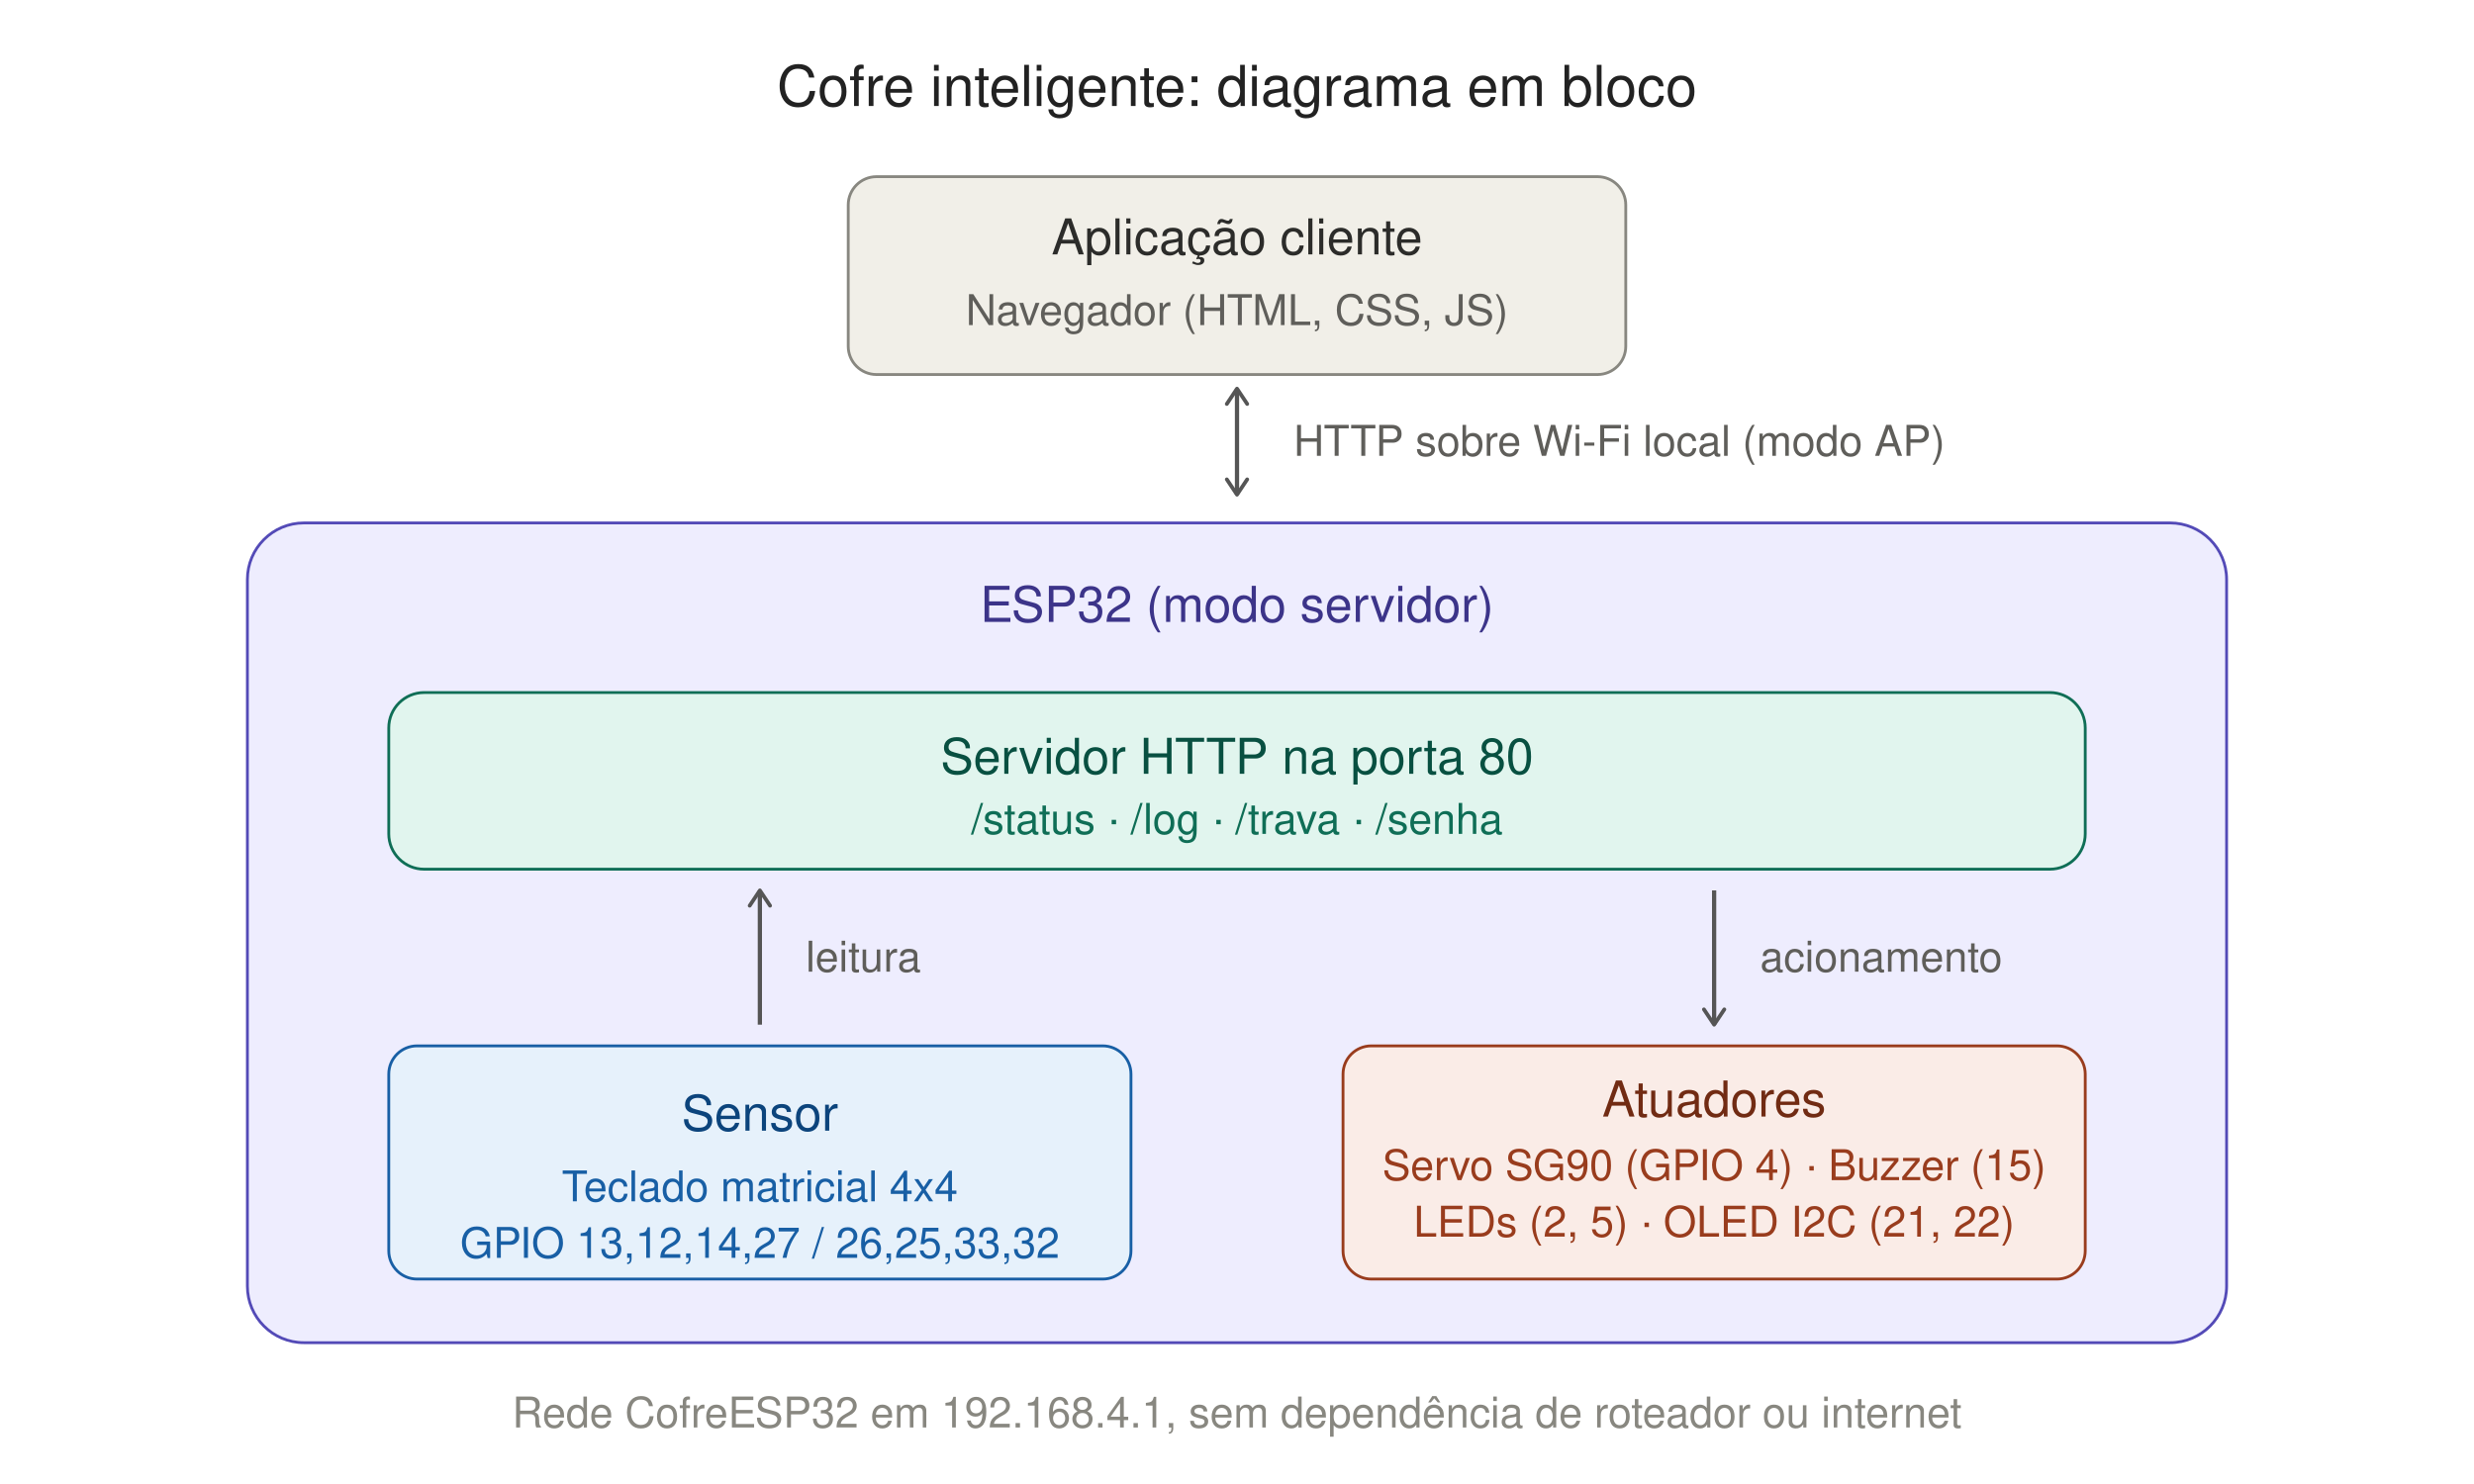
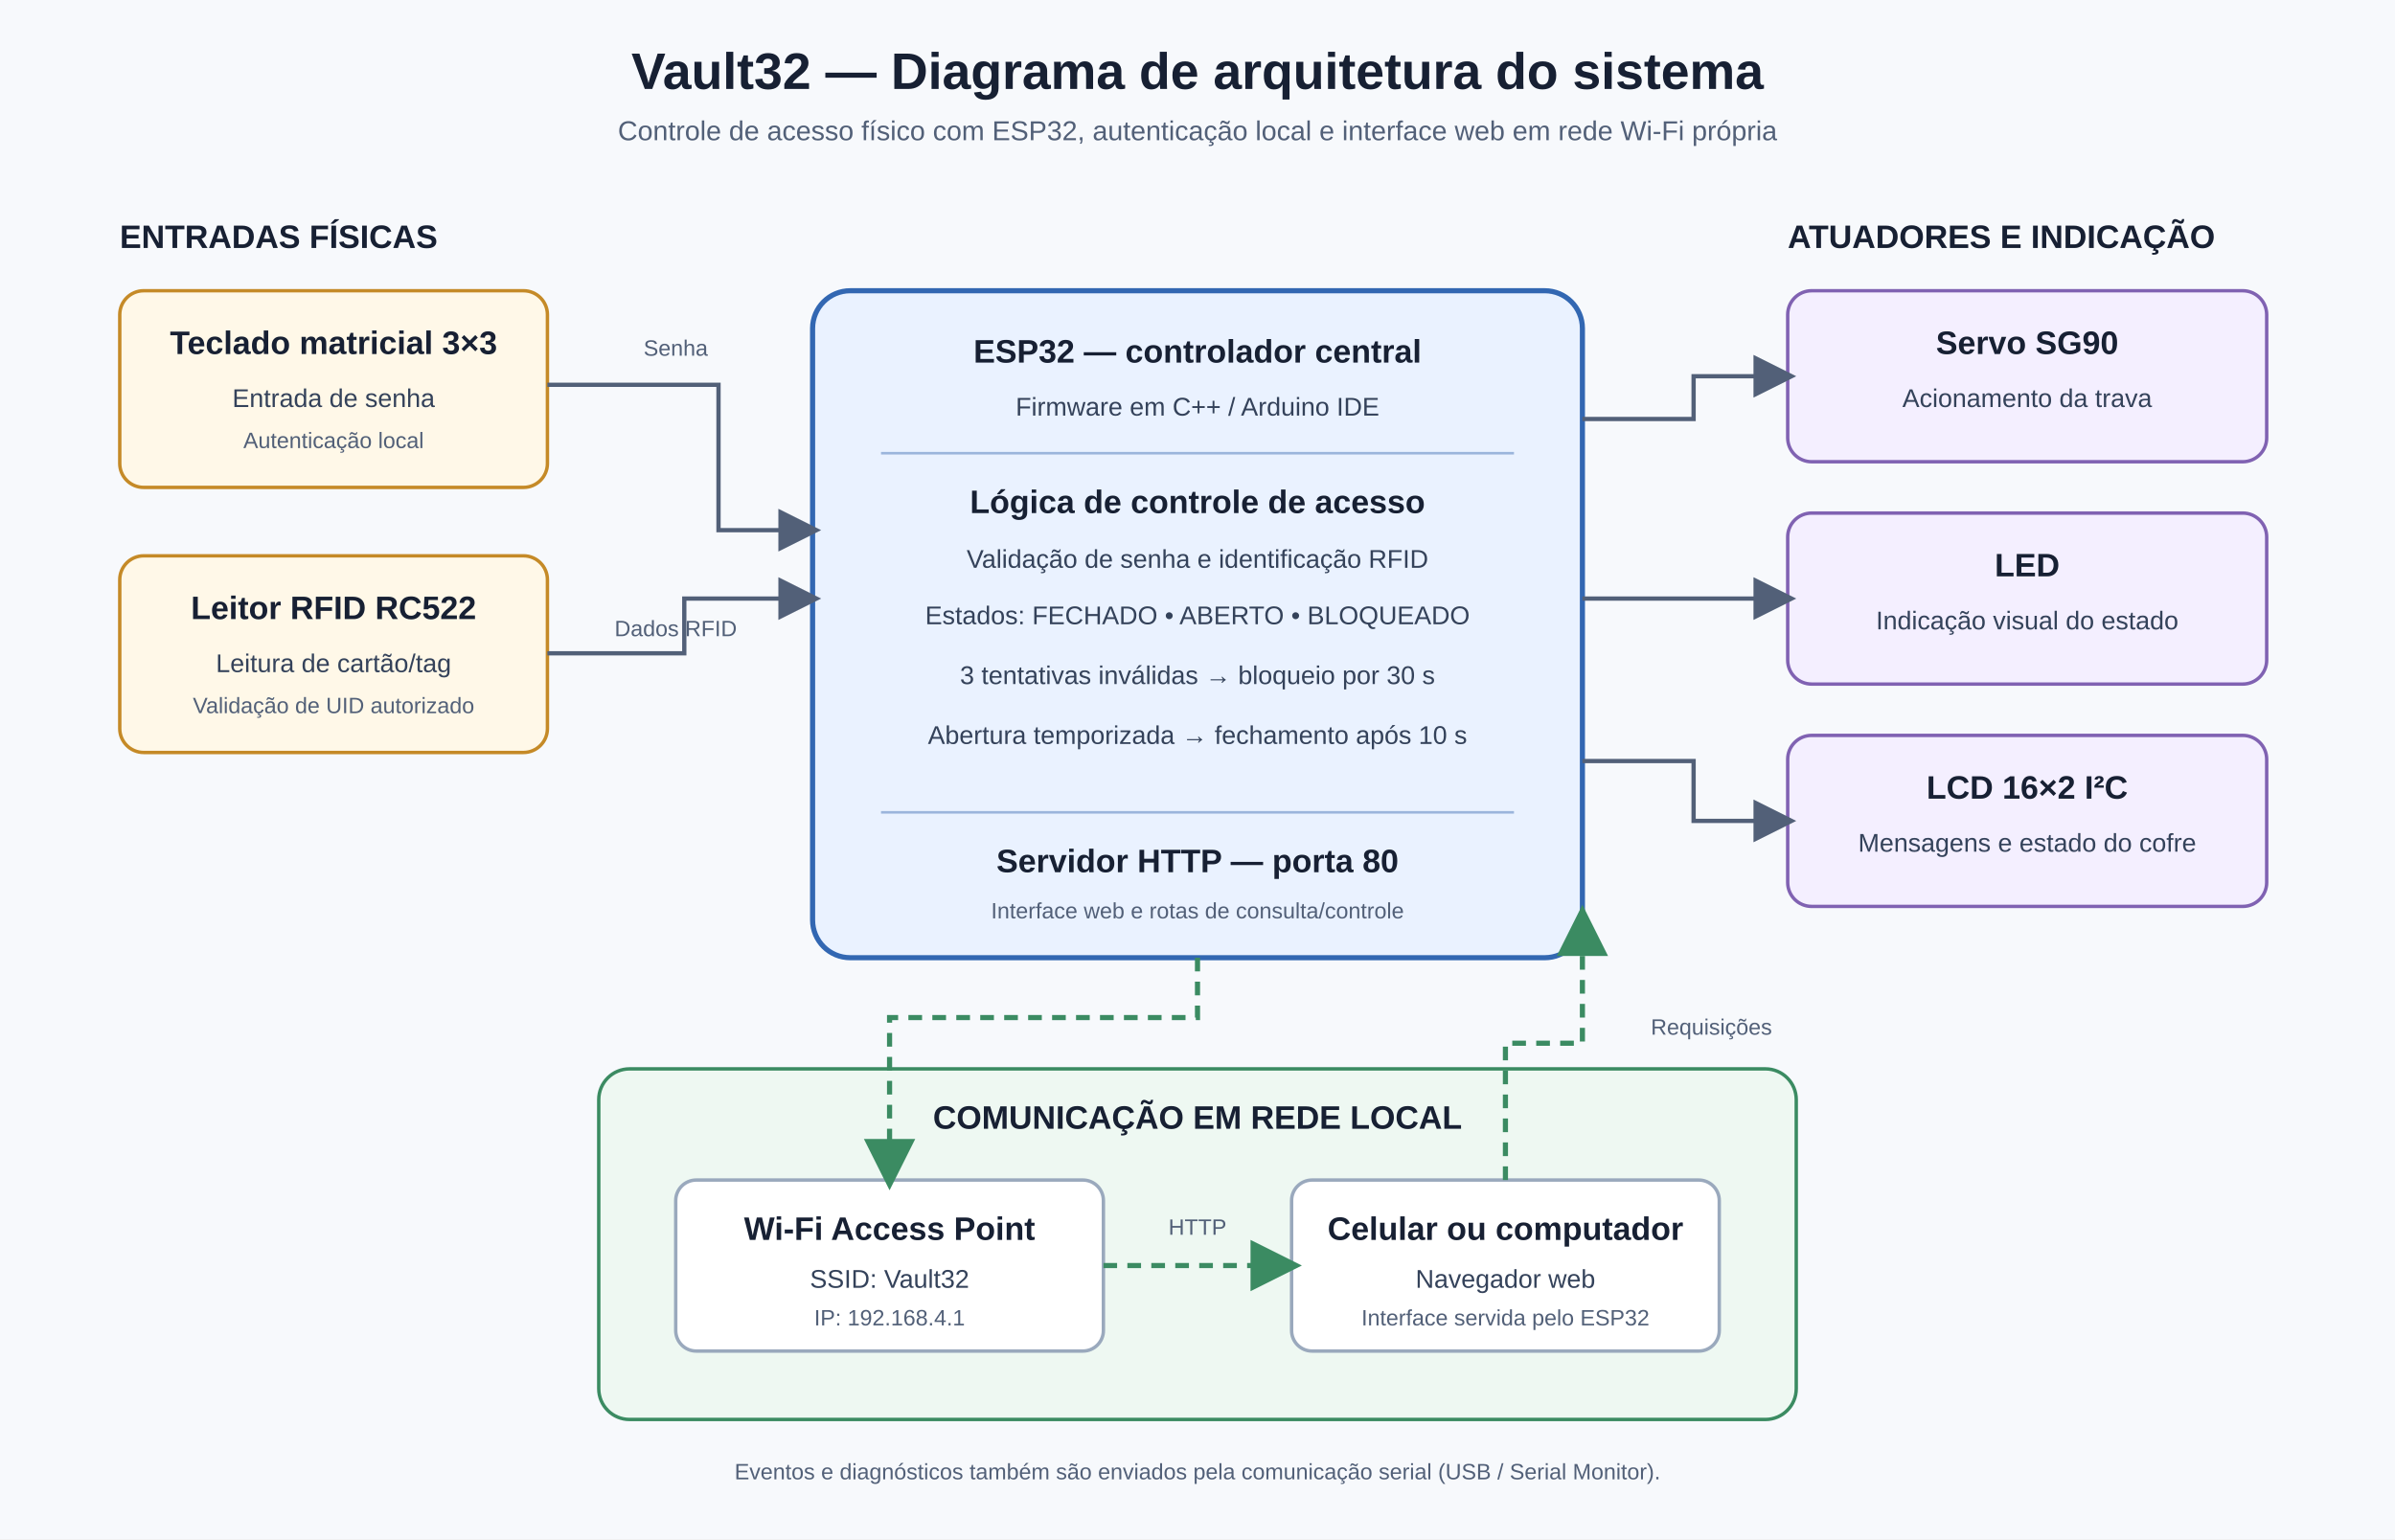
- <svg xmlns="http://www.w3.org/2000/svg" width="700" height="420" viewBox="0 0 700 420" font-family="Helvetica, Arial, sans-serif">
+ <svg xmlns="http://www.w3.org/2000/svg" width="1400" height="900" viewBox="0 0 1400 900">
  <defs>
-     <marker id="seta" viewBox="0 0 10 10" refX="8" refY="5" markerWidth="6" markerHeight="6" orient="auto-start-reverse">
-       <path d="M2 1L8 5L2 9" fill="none" stroke="#555" stroke-width="1.5" stroke-linecap="round" stroke-linejoin="round" />
+     <style>
+ .bg{fill:#f7f9fc}.title{font:700 30px Arial;fill:#172033}.sub{font:16px Arial;fill:#526078}
+ .h{font:700 19px Arial;fill:#172033}.b{font:15px Arial;fill:#34425a}.s{font:13px Arial;fill:#526078}
+ .box{fill:#fff;stroke:#9aa9bd;stroke-width:2}.input{fill:#fff8e8;stroke:#c58a27;stroke-width:2}
+ .esp{fill:#eaf2ff;stroke:#3267b2;stroke-width:3}.out{fill:#f4efff;stroke:#8062b2;stroke-width:2}
+ .net{fill:#eef8f2;stroke:#3b8b62;stroke-width:2}.line{fill:none;stroke:#526078;stroke-width:2.5}
+ .wifi{fill:none;stroke:#3b8b62;stroke-width:3;stroke-dasharray:8 6}
+ </style>
+     <marker id="a" markerWidth="10" markerHeight="10" refX="8" refY="5" orient="auto">
+       <path d="M0 0L10 5L0 10Z" fill="#526078" />
+     </marker>
+     <marker id="g" markerWidth="10" markerHeight="10" refX="8" refY="5" orient="auto">
+       <path d="M0 0L10 5L0 10Z" fill="#3b8b62" />
    </marker>
  </defs>
-   <rect width="700" height="420" fill="#ffffff" />
-   <text x="350" y="30" text-anchor="middle" font-size="16" font-weight="500" fill="#222">Cofre inteligente: diagrama em bloco</text>
-   <rect x="240" y="50" width="220" height="56" rx="8" fill="#f1efe8" stroke="#888780" stroke-width="0.8" />
-   <text x="350" y="72" text-anchor="middle" font-size="14" font-weight="500" fill="#2c2c2a">Aplicação cliente</text>
-   <text x="350" y="92" text-anchor="middle" font-size="12" fill="#5f5e5a">Navegador (HTML, CSS, JS)</text>
-   <line x1="350" y1="110" x2="350" y2="140" stroke="#555" stroke-width="1.2" marker-start="url(#seta)" marker-end="url(#seta)" />
-   <text x="366" y="129" font-size="12" fill="#5f5e5a">HTTP sobre Wi-Fi local (modo AP)</text>
-   <rect x="70" y="148" width="560" height="232" rx="16" fill="#eeedfe" stroke="#534ab7" stroke-width="0.8" />
-   <text x="350" y="176" text-anchor="middle" font-size="14" font-weight="500" fill="#3c3489">ESP32 (modo servidor)</text>
-   <rect x="110" y="196" width="480" height="50" rx="10" fill="#e1f5ee" stroke="#0f6e56" stroke-width="0.8" />
-   <text x="350" y="219" text-anchor="middle" font-size="14" font-weight="500" fill="#085041">Servidor HTTP na porta 80</text>
-   <text x="350" y="236" text-anchor="middle" font-size="12" fill="#0f6e56">/status · /log · /trava · /senha</text>
-   <line x1="215" y1="290" x2="215" y2="252" stroke="#555" stroke-width="1.2" marker-end="url(#seta)" />
-   <text x="228" y="275" font-size="12" fill="#5f5e5a">leitura</text>
-   <line x1="485" y1="252" x2="485" y2="290" stroke="#555" stroke-width="1.2" marker-end="url(#seta)" />
-   <text x="498" y="275" font-size="12" fill="#5f5e5a">acionamento</text>
-   <rect x="110" y="296" width="210" height="66" rx="8" fill="#e6f1fb" stroke="#185fa5" stroke-width="0.8" />
-   <text x="215" y="320" text-anchor="middle" font-size="14" font-weight="500" fill="#0c447c">Sensor</text>
-   <text x="215" y="340" text-anchor="middle" font-size="12" fill="#185fa5">Teclado matricial 4x4</text>
-   <text x="215" y="356" text-anchor="middle" font-size="12" fill="#185fa5">GPIO 13,12,14,27 / 26,25,33,32</text>
-   <rect x="380" y="296" width="210" height="66" rx="8" fill="#faece7" stroke="#993c1d" stroke-width="0.8" />
-   <text x="485" y="316" text-anchor="middle" font-size="14" font-weight="500" fill="#712b13"> Atuadores</text>
-   <text x="485" y="334" text-anchor="middle" font-size="12" fill="#993c1d">Servo SG90 (GPIO 4) · Buzzer (15)</text>
-   <text x="485" y="350" text-anchor="middle" font-size="12" fill="#993c1d">LEDs (2, 5) · OLED I2C (21, 22)</text>
-   <text x="350" y="404" text-anchor="middle" font-size="12" fill="#888780">Rede CofreESP32 em 192.168.4.1, sem dependência de roteador ou internet</text>
+   <rect class="bg" width="1400" height="900" />
+   <text x="700" y="52" text-anchor="middle" class="title">Vault32 — Diagrama de arquitetura do sistema</text>
+   <text x="700" y="82" text-anchor="middle" class="sub">Controle de acesso físico com ESP32, autenticação local e interface web em rede Wi-Fi própria</text>
+   <text x="70" y="145" class="h">ENTRADAS FÍSICAS</text>
+   <rect x="70" y="170" width="250" height="115" rx="14" class="input" />
+   <text x="195" y="207" text-anchor="middle" class="h">Teclado matricial 3×3</text>
+   <text x="195" y="238" text-anchor="middle" class="b">Entrada de senha</text>
+   <text x="195" y="262" text-anchor="middle" class="s">Autenticação local</text>
+   <rect x="70" y="325" width="250" height="115" rx="14" class="input" />
+   <text x="195" y="362" text-anchor="middle" class="h">Leitor RFID RC522</text>
+   <text x="195" y="393" text-anchor="middle" class="b">Leitura de cartão/tag</text>
+   <text x="195" y="417" text-anchor="middle" class="s">Validação de UID autorizado</text>
+   <rect x="475" y="170" width="450" height="390" rx="22" class="esp" />
+   <text x="700" y="212" text-anchor="middle" class="h">ESP32 — controlador central</text>
+   <text x="700" y="243" text-anchor="middle" class="b">Firmware em C++ / Arduino IDE</text>
+   <line x1="515" y1="265" x2="885" y2="265" stroke="#9bb5dc" stroke-width="1.5" />
+   <text x="700" y="300" text-anchor="middle" class="h">Lógica de controle de acesso</text>
+   <text x="700" y="332" text-anchor="middle" class="b">Validação de senha e identificação RFID</text>
+   <text x="700" y="365" text-anchor="middle" class="b">Estados: FECHADO • ABERTO • BLOQUEADO</text>
+   <text x="700" y="400" text-anchor="middle" class="b">3 tentativas inválidas → bloqueio por 30 s</text>
+   <text x="700" y="435" text-anchor="middle" class="b">Abertura temporizada → fechamento após 10 s</text>
+   <line x1="515" y1="475" x2="885" y2="475" stroke="#9bb5dc" stroke-width="1.5" />
+   <text x="700" y="510" text-anchor="middle" class="h">Servidor HTTP — porta 80</text>
+   <text x="700" y="537" text-anchor="middle" class="s">Interface web e rotas de consulta/controle</text>
+   <path d="M320 225H420V310H475" class="line" marker-end="url(#a)" />
+   <path d="M320 382H400V350H475" class="line" marker-end="url(#a)" />
+   <text x="395" y="208" text-anchor="middle" class="s">Senha</text>
+   <text x="395" y="372" text-anchor="middle" class="s">Dados RFID</text>
+   <text x="1045" y="145" class="h">ATUADORES E INDICAÇÃO</text>
+   <rect x="1045" y="170" width="280" height="100" rx="14" class="out" />
+   <text x="1185" y="207" text-anchor="middle" class="h">Servo SG90</text>
+   <text x="1185" y="238" text-anchor="middle" class="b">Acionamento da trava</text>
+   <rect x="1045" y="300" width="280" height="100" rx="14" class="out" />
+   <text x="1185" y="337" text-anchor="middle" class="h">LED</text>
+   <text x="1185" y="368" text-anchor="middle" class="b">Indicação visual do estado</text>
+   <rect x="1045" y="430" width="280" height="100" rx="14" class="out" />
+   <text x="1185" y="467" text-anchor="middle" class="h">LCD 16×2 I²C</text>
+   <text x="1185" y="498" text-anchor="middle" class="b">Mensagens e estado do cofre</text>
+   <path d="M925 245H990V220H1045" class="line" marker-end="url(#a)" />
+   <path d="M925 350H1005V350H1045" class="line" marker-end="url(#a)" />
+   <path d="M925 445H990V480H1045" class="line" marker-end="url(#a)" />
+   <rect x="350" y="625" width="700" height="205" rx="18" class="net" />
+   <text x="700" y="660" text-anchor="middle" class="h">COMUNICAÇÃO EM REDE LOCAL</text>
+   <rect x="395" y="690" width="250" height="100" rx="12" class="box" />
+   <text x="520" y="725" text-anchor="middle" class="h">Wi-Fi Access Point</text>
+   <text x="520" y="753" text-anchor="middle" class="b">SSID: Vault32</text>
+   <text x="520" y="775" text-anchor="middle" class="s">IP: 192.168.4.1</text>
+   <rect x="755" y="690" width="250" height="100" rx="12" class="box" />
+   <text x="880" y="725" text-anchor="middle" class="h">Celular ou computador</text>
+   <text x="880" y="753" text-anchor="middle" class="b">Navegador web</text>
+   <text x="880" y="775" text-anchor="middle" class="s">Interface servida pelo ESP32</text>
+   <path d="M700 560V595H520V690" class="wifi" marker-end="url(#g)" />
+   <path d="M645 740H755" class="wifi" marker-end="url(#g)" />
+   <text x="700" y="722" text-anchor="middle" class="s">HTTP</text>
+   <path d="M880 690V610H925V535" class="wifi" marker-end="url(#g)" />
+   <text x="965" y="605" class="s">Requisições</text>
+   <text x="700" y="865" text-anchor="middle" class="s">Eventos e diagnósticos também são enviados pela comunicação serial (USB / Serial Monitor).</text>
</svg>
